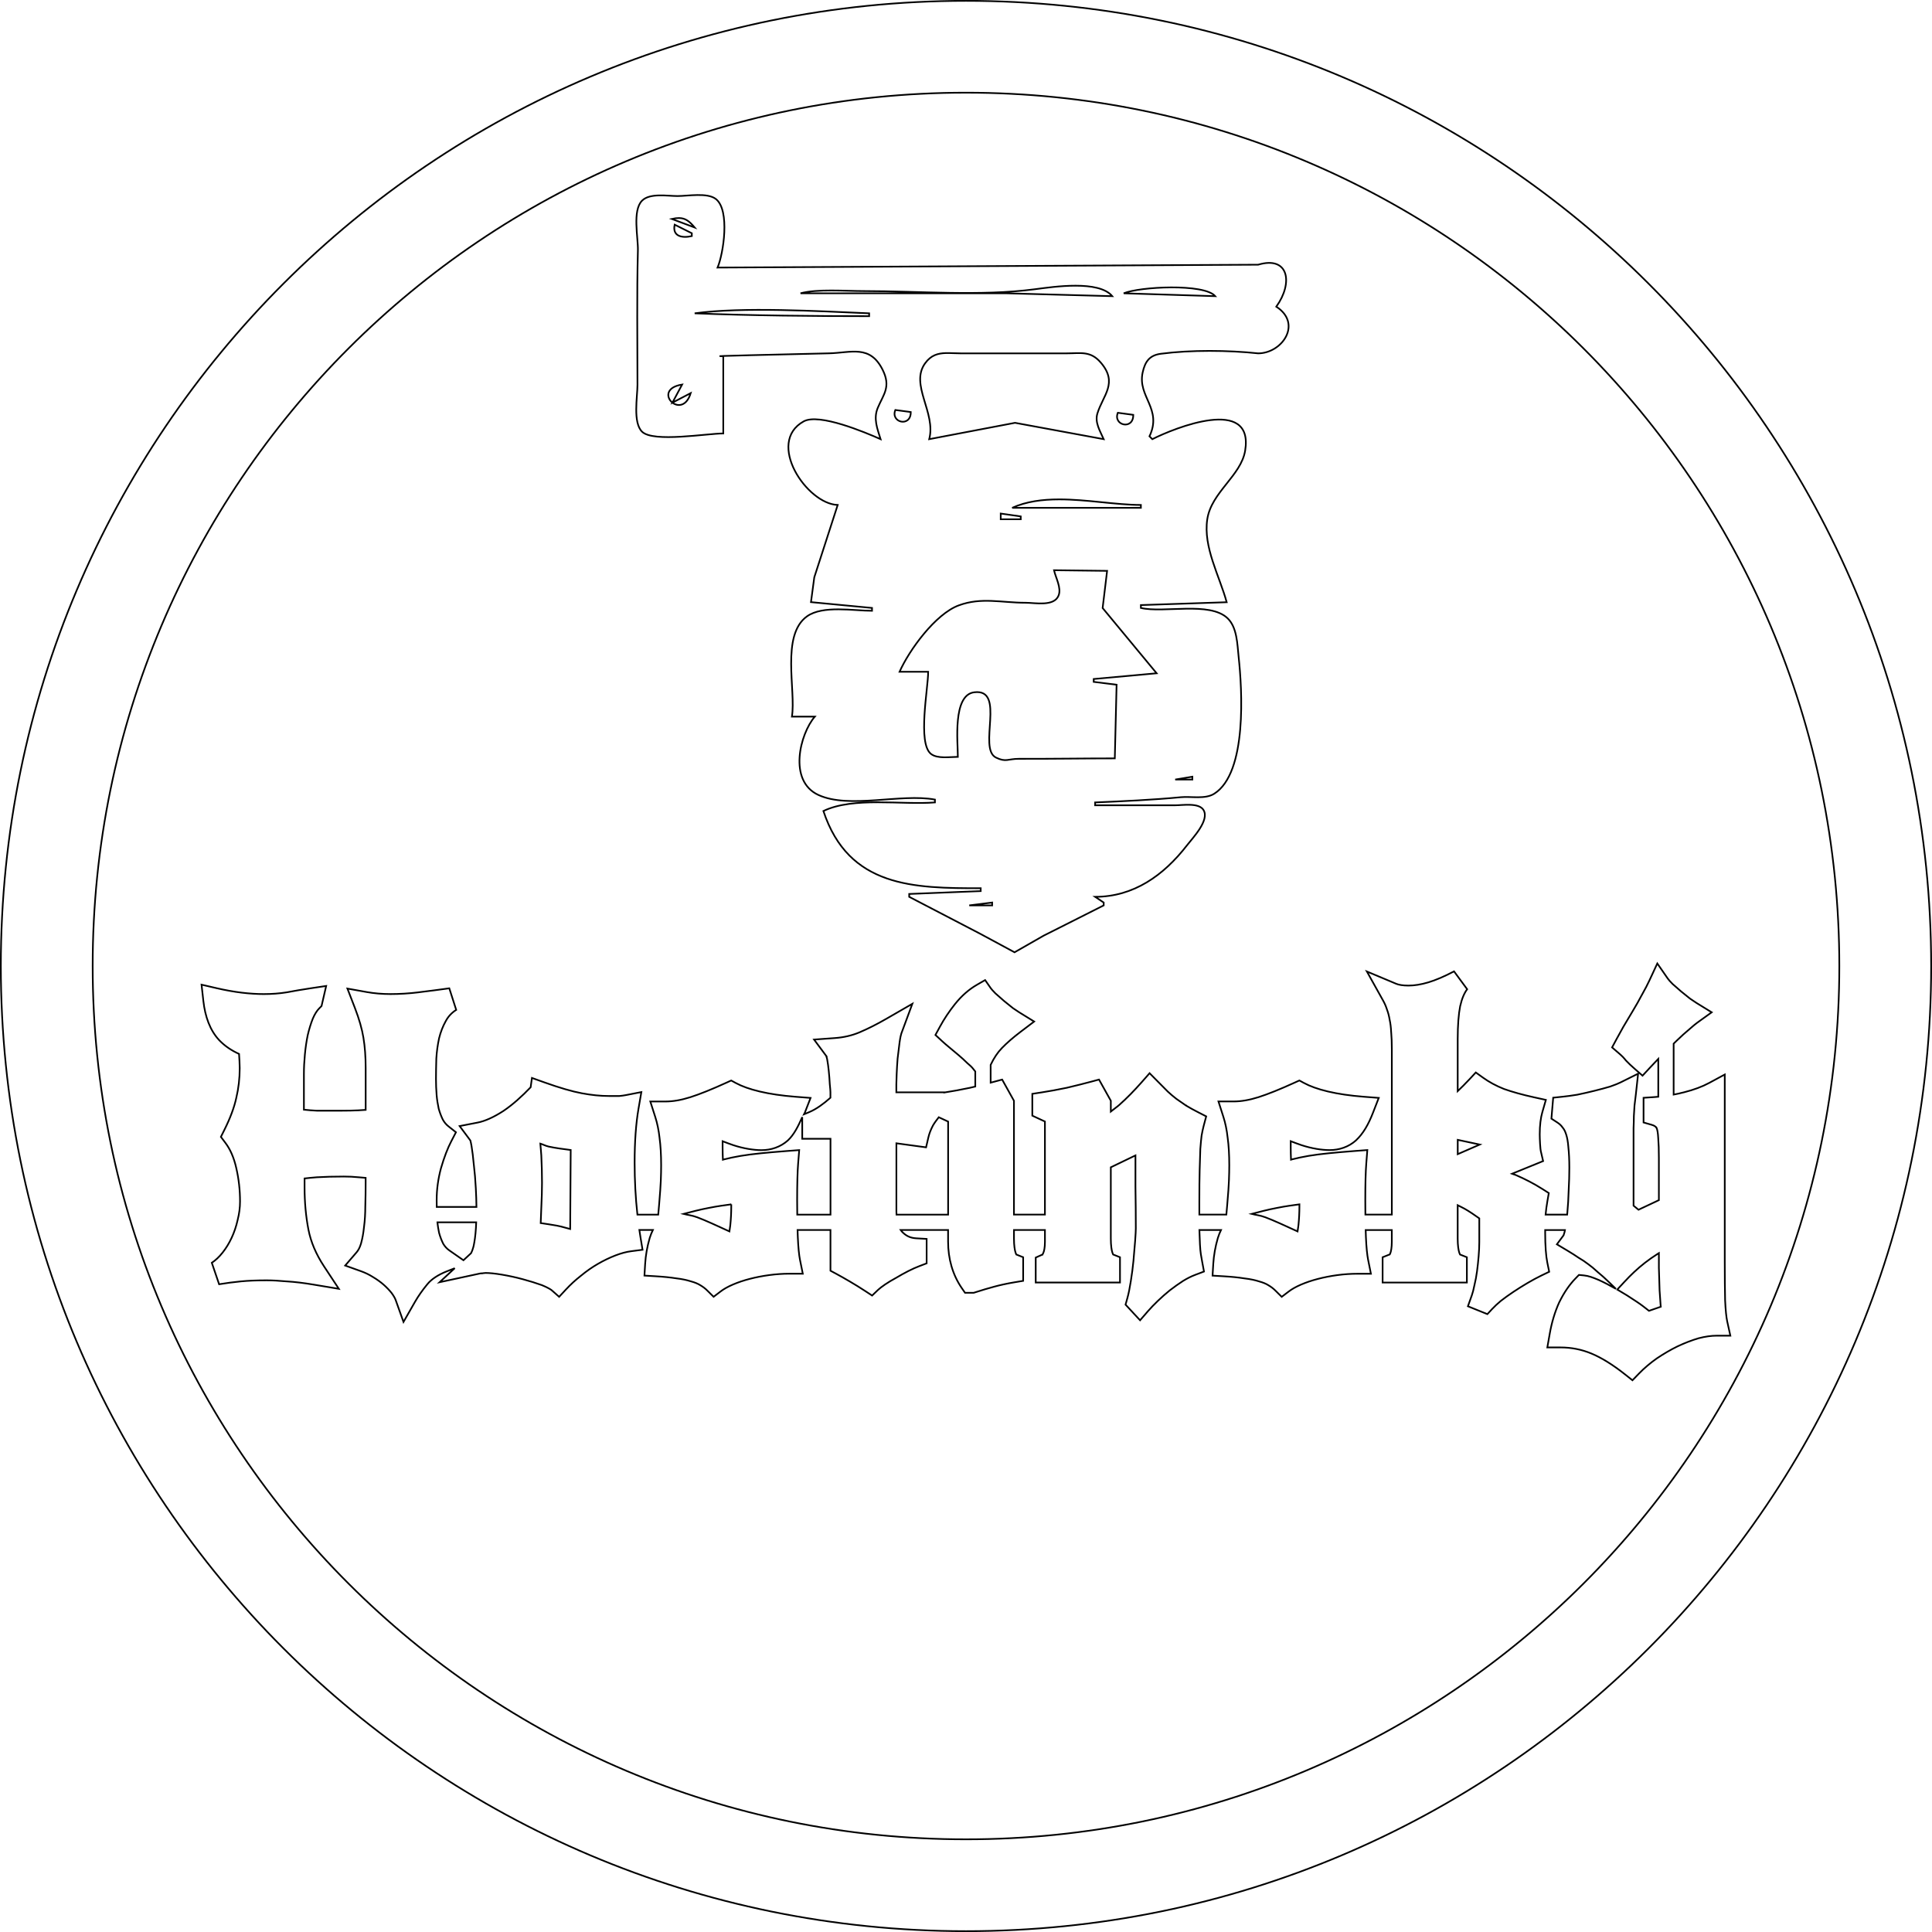
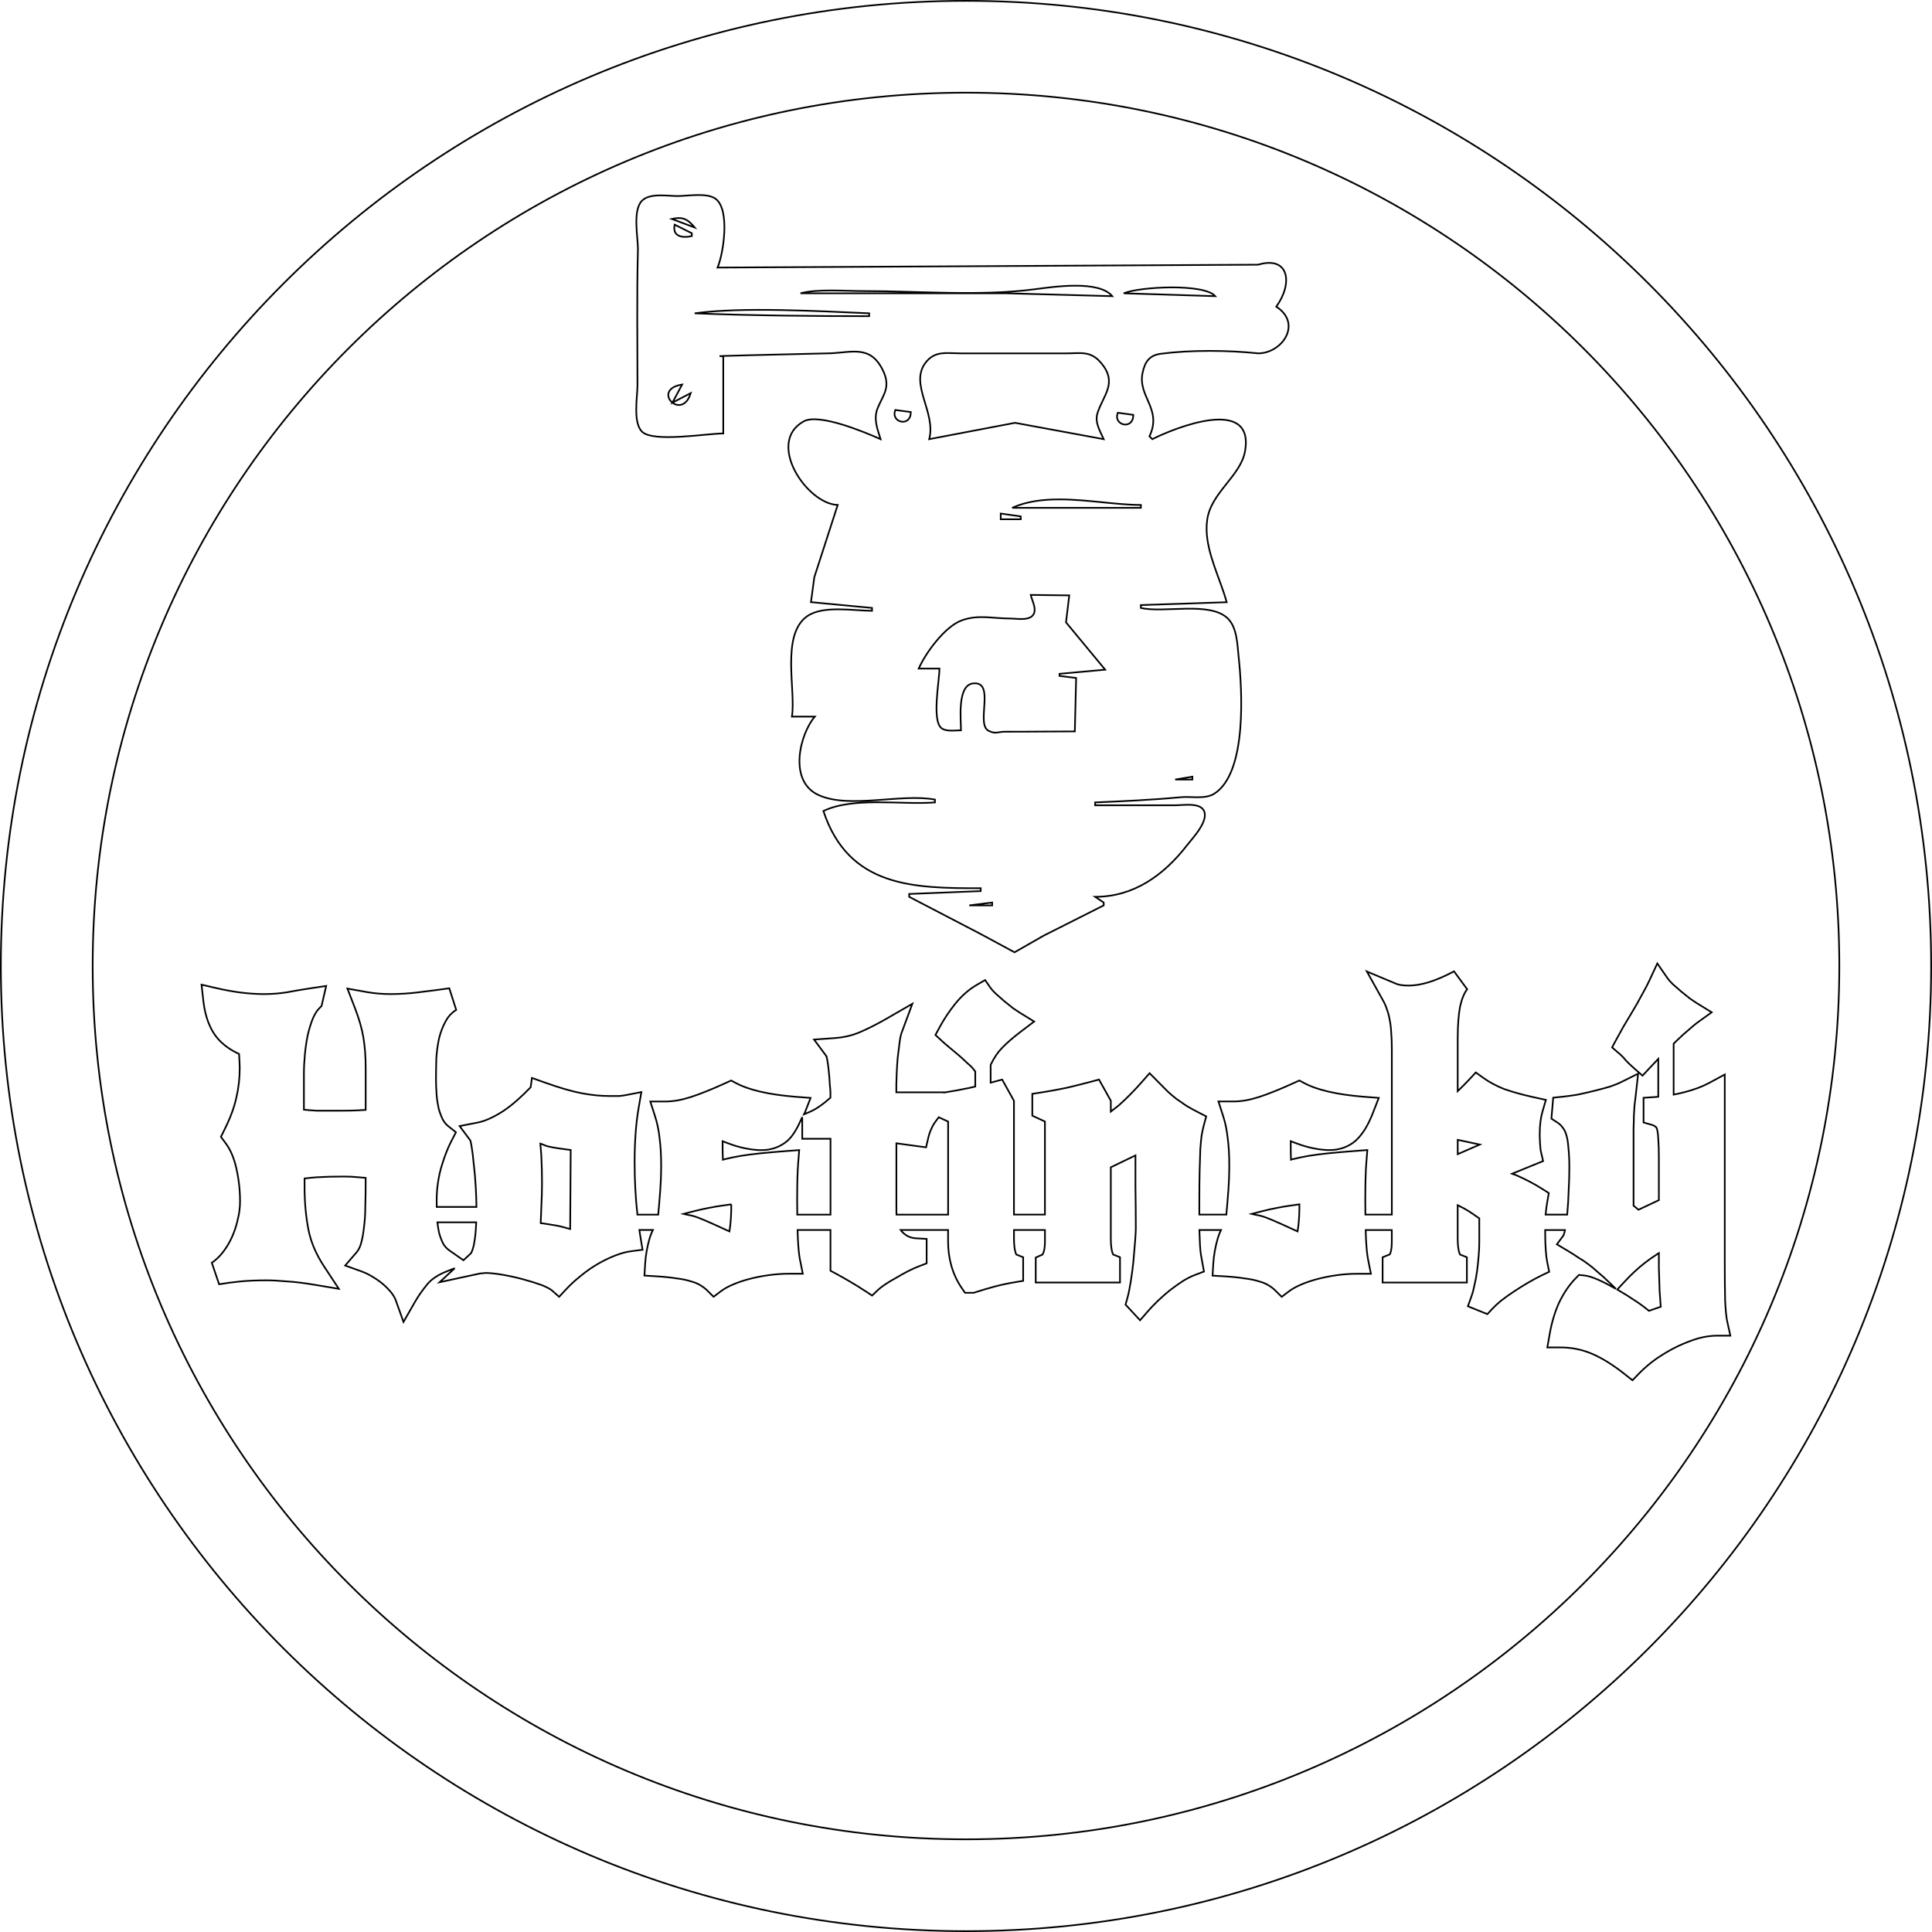
<svg xmlns="http://www.w3.org/2000/svg" version="1.2" viewBox="0 0 219.213 219.213" width="58mm" height="58mm" id="svg1" xml:space="preserve">
  <defs id="defs1">
    <clipPath clipPathUnits="userSpaceOnUse" id="cp1">
      <path d="m 275.5,535.5 c -143.78,0 -260,-116.22 -260,-260 0,-143.78 116.22,-260 260,-260 143.78,0 260,116.22 260,260 0,143.78 -116.22,260 -260,260 z" id="path1" />
    </clipPath>
  </defs>
  <style id="style1">
		tspan { white-space:pre } 
		.s0 { fill: none;stroke: #ff0000;stroke-miterlimit:100 } 
	</style>
  <g id="layer2">
    <g id="layer4" style="display:inline">
      <path id="path2" style="fill:none;stroke:#000000;stroke-width:0.189" d="M 219.118,109.606 A 109.512,109.512 0 0 1 109.606,219.118 109.512,109.512 0 0 1 0.095,109.606 109.512,109.512 0 0 1 109.606,0.095 109.512,109.512 0 0 1 219.118,109.606 Z" />
      <path id="circle2" style="fill:none;stroke:#000000;stroke-width:0.189" d="M 208.697,109.606 A 99.091,99.091 0 0 1 109.606,208.697 99.091,99.091 0 0 1 10.515,109.606 99.091,99.091 0 0 1 109.606,10.515 99.091,99.091 0 0 1 208.697,109.606 Z" />
    </g>
-     <g id="text2-9" style="opacity:1" transform="scale(0.9634425,1.037945)" />
    <path id="path3" style="font-size:40.088px;font-family:'New Rocker';-inkscape-font-specification:'New Rocker';letter-spacing:0.743px;baseline-shift:baseline;white-space:pre;display:inline;overflow:visible;opacity:1;fill:none;stroke:#000000;stroke-width:0.189;stroke-dasharray:none;stroke-opacity:1;enable-background:accumulate;stop-color:#000000;stop-opacity:1" d="m 188.045,109.319 -0.889,1.914 c -0.211,0.456 -0.491,0.995 -0.838,1.609 l -0.01,0.019 -0.012,0.018 c -0.321,0.613 -0.668,1.226 -1.041,1.842 l -0.004,0.008 -0.004,0.006 c -0.359,0.607 -0.703,1.185 -1.035,1.736 l -0.012,0.021 -0.012,0.019 c -0.311,0.558 -0.558,1.003 -0.742,1.344 l -0.533,0.988 0.828,0.713 c 0.342,0.295 0.565,0.539 0.646,0.652 l 0.047,0.064 0.055,0.061 c 0.26,0.28 0.59,0.589 1.02,0.965 l 0.861,0.752 0.781,-0.844 c 0.322,-0.347 0.658,-0.702 1.004,-1.062 v 4.299 c -0.172,0.016 -0.346,0.029 -0.52,0.041 l -1.15,0.076 v 2.801 l 0.912,0.262 c 0.266,0.077 0.388,0.169 0.395,0.176 l 0.062,0.057 0.061,0.045 h 0.002 l 0.002,0.002 v 0.002 h 0.002 c 0.012,0.014 0.038,0.058 0.076,0.164 0.055,0.155 0.128,0.521 0.15,1.043 l 0.002,0.027 0.002,0.031 c 0.046,0.549 0.072,1.292 0.072,2.209 v 4.795 l -2.311,1.088 -0.562,-0.461 v -6.918 -1.873 c 0.023,-0.49 0.034,-0.946 0.035,-1.375 0.025,-0.43 0.049,-0.829 0.074,-1.205 0.051,-0.386 0.102,-0.802 0.152,-1.26 l 0.256,-2.346 -1.992,0.99 c -0.255,0.127 -0.664,0.293 -1.186,0.473 -0.542,0.159 -1.133,0.32 -1.779,0.48 -0.648,0.161 -1.296,0.309 -1.943,0.443 -0.64,0.106 -1.218,0.183 -1.723,0.234 l -1.012,0.104 -0.201,2.379 0.66,0.428 c 0.273,0.176 0.452,0.356 0.576,0.533 l 0.035,0.049 0.039,0.047 c 0.115,0.137 0.248,0.368 0.361,0.734 l 0.004,0.012 0.004,0.012 c 0.106,0.323 0.197,0.8 0.242,1.412 l 0.002,0.027 0.002,0.023 c 0.069,0.623 0.107,1.395 0.107,2.299 0,0.803 -0.024,1.65 -0.074,2.541 v 0.019 l -0.002,0.021 c -0.025,0.887 -0.075,1.714 -0.148,2.482 l 0.002,-0.004 c -0.008,0.085 -0.017,0.17 -0.025,0.252 h -2.447 c 0.048,-0.509 0.115,-1.019 0.205,-1.529 l 0.16,-0.914 -0.744,-0.473 c -0.931,-0.59 -1.937,-1.115 -3.016,-1.58 l -0.004,-0.002 c -0.121,-0.053 -0.293,-0.082 -0.418,-0.133 l 3.537,-1.441 -0.266,-1.143 c -0.014,-0.058 -0.057,-0.365 -0.08,-0.797 -0.025,-0.455 -0.039,-0.821 -0.039,-1.086 0,-1.041 0.112,-1.887 0.295,-2.523 l 0.402,-1.395 -1.33,-0.291 c -1.344,-0.295 -2.486,-0.614 -3.424,-0.949 -0.895,-0.356 -1.679,-0.781 -2.359,-1.27 l -0.838,-0.602 -0.711,0.766 c -0.502,0.54 -0.924,0.952 -1.342,1.355 v -5.912 c 1e-5,-1.594 0.105,-2.849 0.279,-3.73 0.2,-0.882 0.483,-1.513 0.795,-1.924 l -1.49,-2.025 c -1.109,0.584 -2.086,0.998 -2.916,1.246 -0.839,0.251 -1.594,0.367 -2.26,0.367 -0.648,0 -1.115,-0.092 -1.371,-0.199 l -3.344,-1.402 1.848,3.312 c 0.19,0.342 0.33,0.673 0.428,0.988 l 0.012,0.037 0.014,0.035 c 0.121,0.327 0.214,0.682 0.277,1.07 l 0.006,0.037 0.008,0.037 c 0.082,0.377 0.139,0.824 0.162,1.34 l 0.002,0.031 0.004,0.031 c 0.047,0.529 0.072,1.155 0.072,1.871 v 18.795 h -3.002 c -0.007,-0.527 -0.01,-1.078 -0.01,-1.65 0,-1.839 0.04,-3.232 0.111,-4.131 l 0.121,-1.541 -1.43,0.107 c -1.114,0.084 -2.089,0.169 -2.926,0.254 -0.844,0.085 -1.614,0.183 -2.312,0.299 l -0.004,0.002 h -0.004 c -0.67,0.115 -1.291,0.247 -1.867,0.395 l -0.008,0.002 -0.006,0.002 c -0.035,0.009 -0.068,0.025 -0.104,0.035 -0.019,-0.471 -0.031,-0.945 -0.031,-1.416 v -0.686 c 0.407,0.157 0.813,0.311 1.221,0.449 l 0.01,0.004 0.008,0.002 c 0.564,0.182 1.12,0.321 1.668,0.414 0.538,0.091 1.036,0.141 1.504,0.141 1.104,0 2.163,-0.361 2.984,-1.092 l 0.012,-0.012 0.012,-0.012 c 0.801,-0.751 1.401,-1.799 1.91,-3.109 l 0.66,-1.697 -1.705,-0.131 c -3.129,-0.243 -5.422,-0.818 -6.793,-1.568 l -0.51,-0.277 -0.525,0.238 c -1.672,0.764 -3.054,1.318 -4.117,1.656 -1.041,0.331 -1.98,0.486 -2.818,0.486 h -1.721 l 0.561,1.754 c 0.226,0.705 0.387,1.486 0.48,2.346 l 0.002,0.019 0.004,0.018 c 0.117,0.86 0.18,1.896 0.18,3.096 0,0.504 -0.012,1.081 -0.037,1.732 l 0.002,-0.002 c -0.024,0.597 -0.089,1.5 -0.191,2.682 l -0.104,1.191 h -3.066 v -1.484 c 0,-1.434 0.012,-2.63 0.037,-3.582 0.025,-0.945 0.049,-1.735 0.074,-2.385 v -0.002 c 0.049,-0.632 0.099,-1.132 0.145,-1.51 0.07,-0.398 0.147,-0.769 0.236,-1.105 l 0.287,-1.076 -0.938,-0.48 c -0.52,-0.267 -0.973,-0.517 -1.354,-0.748 v -0.002 h -0.002 c -0.373,-0.252 -0.736,-0.503 -1.086,-0.754 l -0.006,-0.004 c -0.32,-0.247 -0.645,-0.522 -0.971,-0.822 -0.354,-0.354 -0.744,-0.748 -1.174,-1.184 l -0.893,-0.904 -0.84,0.957 c -0.898,1.021 -1.765,1.901 -2.594,2.637 -0.281,0.25 -0.656,0.504 -0.965,0.756 v -1.225 l -1.34,-2.404 -0.881,0.238 c -0.804,0.217 -1.728,0.448 -2.766,0.693 -1.035,0.217 -1.993,0.393 -2.867,0.527 l -1.053,0.162 v 2.477 l 1.43,0.664 v 10.561 h -3.514 v -12.916 l -1.338,-2.404 -0.881,0.238 c -0.138,0.037 -0.279,0.075 -0.424,0.113 v -2.021 c 0.377,-0.794 0.802,-1.417 1.26,-1.889 v -0.002 c 0.563,-0.581 1.262,-1.193 2.098,-1.828 l 1.578,-1.197 -1.676,-1.033 c -0.137,-0.085 -0.398,-0.257 -0.732,-0.488 -0.317,-0.262 -0.653,-0.533 -1.012,-0.816 l -0.008,-0.006 c -0.009,-0.007 -0.015,-0.015 -0.023,-0.021 -0.33,-0.28 -0.647,-0.559 -0.953,-0.838 -0.264,-0.263 -0.45,-0.48 -0.529,-0.594 l -0.631,-0.908 -0.928,0.535 c -0.919,0.528 -1.747,1.262 -2.477,2.174 l -0.002,0.002 h -0.002 c -0.661,0.831 -1.233,1.686 -1.711,2.564 l -0.518,0.953 0.779,0.721 c 0.209,0.193 0.478,0.424 0.822,0.709 0.331,0.274 0.676,0.563 1.033,0.865 0.338,0.286 0.65,0.571 0.934,0.852 l 0.039,0.039 0.041,0.033 c 0.297,0.246 0.493,0.447 0.551,0.52 l 0.322,0.404 v 1.709 c -0.201,0.049 -0.407,0.097 -0.617,0.146 -1.027,0.215 -1.979,0.39 -2.848,0.523 l -0.047,0.008 v -0.019 h -5.445 v -0.885 c 0,-0.201 0.012,-0.61 0.037,-1.184 v -0.002 -0.002 c 0.024,-0.575 0.059,-1.164 0.107,-1.768 l 0.002,-0.012 c 0.076,-0.654 0.149,-1.268 0.225,-1.838 0.07,-0.53 0.165,-0.9 0.197,-0.986 l 1.25,-3.369 -2.969,1.711 c -1.072,0.618 -2.076,1.122 -3.002,1.516 -0.851,0.362 -1.79,0.587 -2.836,0.662 l -2.346,0.168 1.373,1.85 h -0.002 v 0.002 0.002 c 0.005,0.027 0.082,0.189 0.121,0.414 v 0.01 l 0.002,0.008 c 0.068,0.366 0.127,0.798 0.176,1.293 v 0.004 0.002 c 0.049,0.475 0.087,0.953 0.111,1.428 l 0.002,0.041 0.004,0.041 c 0.049,0.448 0.07,0.771 0.07,0.883 v 0.625 c -0.785,0.69 -1.581,1.287 -2.422,1.637 l -0.596,0.248 c 0.028,-0.069 0.076,-0.097 0.104,-0.168 l 0.66,-1.697 -1.703,-0.131 c -3.129,-0.243 -5.422,-0.818 -6.793,-1.568 l -0.51,-0.277 -0.527,0.24 c -1.672,0.764 -3.054,1.318 -4.117,1.656 -1.041,0.331 -1.98,0.486 -2.818,0.486 H 73.787 l 0.561,1.754 c 0.226,0.705 0.391,1.486 0.484,2.346 l 0.002,0.018 0.002,0.018 c 0.117,0.86 0.18,1.896 0.18,3.096 0,0.504 -0.012,1.083 -0.037,1.734 -0.024,0.597 -0.088,1.499 -0.189,2.68 l -0.104,1.189 h -2.363 c -0.212,-1.924 -0.316,-3.889 -0.316,-5.895 0,-2.381 0.15,-4.429 0.441,-6.127 l 0.324,-1.883 -1.75,0.342 c -0.233,0.046 -0.483,0.079 -0.744,0.104 h -1.201 c -0.92,0 -1.946,-0.101 -3.072,-0.312 -1.091,-0.204 -2.522,-0.618 -4.262,-1.242 l -1.387,-0.496 -0.146,1.057 c -1.012,1.054 -2.038,1.979 -3.09,2.688 -1.144,0.743 -2.137,1.168 -2.936,1.322 l -2.031,0.395 1.213,1.631 v 0.002 c 0.004,0.011 0.008,0.023 0.012,0.037 0.032,0.115 0.078,0.322 0.125,0.598 0.095,0.56 0.181,1.264 0.256,2.098 l 0.002,0.021 0.004,0.019 c 0.099,0.825 0.173,1.709 0.223,2.652 v 0.002 c 0.041,0.754 0.065,1.46 0.072,2.115 h -4.508 c -0.004,-0.257 -0.006,-0.516 -0.006,-0.777 0,-1.198 0.161,-2.398 0.488,-3.611 0.367,-1.262 0.765,-2.289 1.17,-3.064 l 0.531,-1.021 -0.877,-0.693 c -0.241,-0.191 -0.441,-0.431 -0.617,-0.748 -0.181,-0.372 -0.337,-0.781 -0.465,-1.234 -0.11,-0.507 -0.191,-1.024 -0.236,-1.559 v -0.004 c -0.048,-0.599 -0.072,-1.197 -0.072,-1.795 0,-0.723 0.014,-1.505 0.039,-2.34 0.047,-0.776 0.151,-1.539 0.312,-2.289 0.178,-0.715 0.426,-1.354 0.748,-1.932 l 0.006,-0.01 0.006,-0.01 c 0.281,-0.525 0.654,-0.933 1.184,-1.271 l -0.785,-2.449 c -1.177,0.165 -2.339,0.315 -3.49,0.453 l -0.002,0.004 h -0.002 c -1.089,0.133 -2.149,0.197 -3.182,0.197 -0.941,0 -1.839,-0.077 -2.695,-0.23 l -2.188,-0.393 0.852,2.205 c 0.488,1.262 0.806,2.393 0.967,3.381 v 0.002 0.004 c 0.164,0.987 0.252,2.131 0.252,3.428 v 4.744 c -0.273,0.016 -0.588,0.039 -0.832,0.051 -0.571,0.027 -1.199,0.041 -1.879,0.041 h -2.825 c -0.514,-0.015 -0.984,-0.073 -1.471,-0.115 v -4.055 c 0,-0.7 0.036,-1.431 0.109,-2.193 v -0.002 -0.002 c 0.072,-0.778 0.181,-1.511 0.322,-2.199 0.164,-0.701 0.358,-1.33 0.58,-1.883 0.232,-0.543 0.484,-0.918 0.723,-1.158 l 0.266,-0.268 0.527,-2.279 -1.801,0.27 c -0.931,0.139 -1.837,0.294 -2.719,0.461 h -0.002 c -9.56e-4,-1e-5 -0.005,8e-5 -0.006,0 h -0.002 c -0.778,0.126 -1.628,0.191 -2.549,0.191 -0.773,0 -1.603,-0.052 -2.49,-0.158 -0.879,-0.105 -1.843,-0.276 -2.891,-0.518 l -1.682,-0.391 0.205,1.842 c 0.202,1.805 0.763,3.34 1.781,4.437 l 0.008,0.008 0.006,0.008 c 0.677,0.706 1.448,1.196 2.256,1.564 0.034,0.55 0.074,1.112 0.074,1.605 0,1.171 -0.13,2.292 -0.387,3.375 l -0.004,0.014 -0.002,0.014 c -0.225,1.042 -0.671,2.259 -1.354,3.625 l -0.387,0.777 0.516,0.686 c 0.534,0.709 0.954,1.64 1.229,2.85 v 0.004 0.002 c 0.284,1.225 0.426,2.488 0.426,3.799 0,0.683 -0.088,1.367 -0.266,2.062 l -0.002,0.019 -0.006,0.021 c -0.159,0.711 -0.385,1.378 -0.678,2.008 -0.292,0.63 -0.636,1.188 -1.031,1.686 -0.391,0.492 -0.796,0.869 -1.219,1.15 l 0.828,2.434 c 0.826,-0.135 1.651,-0.243 2.477,-0.324 0.8,-0.078 1.771,-0.119 2.902,-0.119 0.65,0 1.415,0.04 2.289,0.121 l 0.018,0.002 h 0.02 c 0.876,0.052 1.879,0.172 3.006,0.361 l 2.873,0.48 -1.682,-2.553 c -0.922,-1.401 -1.497,-2.783 -1.768,-4.164 -0.291,-1.514 -0.439,-3.116 -0.439,-4.809 v -0.998 c 0.459,-0.047 0.897,-0.104 1.391,-0.135 0.899,-0.054 1.92,-0.082 3.061,-0.082 0.584,0 1.124,0.027 1.621,0.078 l 0.031,0.004 h 0.029 c 0.225,0.011 0.537,0.048 0.797,0.068 v 0.525 c 0,0.902 -0.012,1.789 -0.037,2.662 l -0.002,0.021 v 0.019 c 0,0.833 -0.047,1.604 -0.141,2.311 l -0.004,0.021 -0.002,0.023 c -0.07,0.703 -0.185,1.325 -0.338,1.869 -0.136,0.456 -0.31,0.772 -0.5,0.992 l -1.297,1.506 1.809,0.648 c 0.463,0.166 0.901,0.378 1.318,0.639 l 0.012,0.01 0.012,0.006 c 0.457,0.271 0.858,0.56 1.207,0.865 0.355,0.311 0.653,0.628 0.906,0.943 0.243,0.331 0.395,0.608 0.461,0.793 l 0.891,2.496 1.301,-2.275 c 0.368,-0.644 0.838,-1.319 1.416,-2.02 0.439,-0.532 1.167,-1.047 2.244,-1.467 l 0.854,-0.334 -1.719,1.588 4.609,-0.994 c 0.052,-0.011 0.098,-0.014 0.145,-0.014 h 0.102 l 0.1,-0.018 c 0.089,-0.016 0.175,-0.025 0.262,-0.025 0.443,0 1.074,0.061 1.857,0.193 0.787,0.132 1.574,0.303 2.363,0.516 0.789,0.212 1.509,0.438 2.164,0.672 0.621,0.25 1.03,0.503 1.104,0.568 l 0.859,0.758 0.787,-0.848 c 0.492,-0.531 1.047,-1.041 1.67,-1.531 l 0.014,-0.01 0.012,-0.01 c 0.618,-0.512 1.256,-0.957 1.916,-1.338 0.671,-0.387 1.336,-0.707 1.996,-0.961 0.649,-0.25 1.244,-0.405 1.781,-0.475 l 1.287,-0.166 -0.227,-1.377 c -0.047,-0.289 -0.092,-0.578 -0.135,-0.869 h 1.535 c -0.132,0.274 -0.254,0.566 -0.354,0.889 l -0.004,0.012 -0.004,0.014 c -0.284,0.98 -0.457,1.958 -0.516,2.93 l -0.08,1.332 1.238,0.074 c 0.925,0.054 1.715,0.134 2.359,0.236 l 0.021,0.004 0.021,0.002 c 0.639,0.076 1.174,0.191 1.598,0.328 l 0.029,0.008 0.027,0.008 c 0.431,0.116 0.764,0.26 1.002,0.406 l 0.014,0.01 0.018,0.01 c 0.3,0.172 0.561,0.37 0.791,0.598 l 0.73,0.721 0.807,-0.615 c 0.337,-0.257 0.794,-0.52 1.369,-0.768 0.583,-0.251 1.223,-0.468 1.918,-0.648 0.698,-0.182 1.439,-0.326 2.221,-0.432 0.776,-0.104 1.536,-0.156 2.281,-0.156 h 1.523 l -0.324,-1.604 c -0.101,-0.503 -0.192,-1.385 -0.242,-2.566 -0.011,-0.256 -0.021,-0.52 -0.029,-0.791 h 3.736 v 4.623 l 0.678,0.363 c 0.394,0.212 0.898,0.497 1.508,0.854 0.6,0.35 1.189,0.715 1.764,1.092 l 0.775,0.508 0.678,-0.648 c 0.152,-0.145 0.426,-0.363 0.801,-0.615 0.377,-0.254 0.782,-0.498 1.213,-0.73 l 0.021,-0.012 0.025,-0.014 c 0.44,-0.263 0.892,-0.516 1.357,-0.754 0.457,-0.233 0.882,-0.421 1.273,-0.57 l 0.818,-0.312 v -2.773 l -1.162,-0.065 c -0.709,-0.04 -1.189,-0.278 -1.654,-0.775 -0.046,-0.052 -0.09,-0.108 -0.133,-0.17 h 5.383 v 1.309 c 0,1.962 0.519,3.775 1.551,5.279 l 0.369,0.535 h 0.992 l 0.174,-0.055 c 0.756,-0.244 1.483,-0.46 2.184,-0.648 0.681,-0.183 1.417,-0.343 2.209,-0.477 l 1.039,-0.174 v -2.678 l -0.781,-0.311 c -0.011,-0.022 -0.036,-0.076 -0.076,-0.193 -0.094,-0.274 -0.186,-0.834 -0.186,-1.613 v -0.975 h 3.514 v 1.35 c 0,0.651 -0.102,1.07 -0.18,1.238 l -0.008,0.016 -0.006,0.016 c -0.054,0.125 -0.085,0.164 -0.096,0.174 v 0.002 h -0.002 -0.002 v -0.002 l -0.752,0.336 v 2.83 h 9.562 v -2.869 l -0.781,-0.311 c -0.011,-0.022 -0.036,-0.076 -0.076,-0.193 -0.094,-0.274 -0.184,-0.832 -0.184,-1.611 v -8.09 l 2.795,-1.346 v 3.537 0.012 c 0.026,1.573 0.041,3.147 0.041,4.721 0,0.225 -0.024,0.714 -0.074,1.393 -0.051,0.683 -0.115,1.437 -0.191,2.262 l 0.002,-0.004 c -0.074,0.775 -0.177,1.549 -0.301,2.324 v 0.006 0.002 c -0.123,0.795 -0.256,1.441 -0.389,1.918 l -0.211,0.758 1.648,1.775 0.867,-1.002 c 0.33,-0.381 0.715,-0.783 1.154,-1.203 0.43,-0.412 0.885,-0.814 1.365,-1.203 l 0.01,-0.006 c 0.509,-0.391 1.002,-0.74 1.479,-1.049 0.481,-0.295 0.939,-0.523 1.371,-0.686 l 1.006,-0.381 -0.209,-1.129 c -0.049,-0.263 -0.097,-0.539 -0.146,-0.83 -0.041,-0.262 -0.077,-0.639 -0.102,-1.105 -0.022,-0.435 -0.044,-0.985 -0.066,-1.648 h 2.453 c -0.132,0.274 -0.252,0.566 -0.352,0.889 l -0.004,0.012 -0.004,0.012 c -0.284,0.98 -0.459,1.958 -0.518,2.93 l -0.08,1.334 1.238,0.072 c 0.925,0.054 1.715,0.135 2.359,0.238 l 0.021,0.004 0.023,0.002 c 0.639,0.076 1.174,0.189 1.598,0.326 l 0.027,0.008 0.027,0.01 c 0.431,0.116 0.764,0.258 1.002,0.404 l 0.016,0.012 0.016,0.01 c 0.3,0.172 0.561,0.37 0.791,0.598 l 0.729,0.721 0.809,-0.615 c 0.337,-0.257 0.796,-0.52 1.371,-0.768 0.583,-0.251 1.221,-0.468 1.916,-0.648 0.698,-0.182 1.439,-0.328 2.221,-0.434 0.776,-0.104 1.536,-0.154 2.281,-0.154 h 1.523 l -0.322,-1.604 c -0.101,-0.503 -0.196,-1.387 -0.246,-2.568 -0.011,-0.256 -0.019,-0.518 -0.027,-0.789 h 2.965 v 1.35 c 0,0.639 -0.088,1.075 -0.166,1.273 -0.039,0.099 -0.058,0.139 -0.066,0.15 l -0.002,0.002 h -0.002 -0.002 v -0.002 h -0.002 v -0.002 h -0.002 -0.002 l -0.799,0.318 v 2.869 h 9.561 v -2.869 l -0.781,-0.311 c -0.011,-0.022 -0.036,-0.076 -0.076,-0.193 -0.094,-0.274 -0.186,-0.832 -0.186,-1.611 v -3.787 c 0.237,0.128 0.503,0.235 0.73,0.369 l 0.016,0.008 0.014,0.008 c 0.571,0.317 1.131,0.71 1.691,1.105 v 2.713 c 0,0.481 -0.026,1.01 -0.074,1.586 -0.05,0.589 -0.109,1.161 -0.184,1.721 -0.071,0.536 -0.167,1.042 -0.283,1.516 l -0.008,0.031 -0.006,0.033 c -0.093,0.478 -0.195,0.859 -0.291,1.129 l -0.445,1.244 2.209,0.893 0.559,-0.602 c 0.257,-0.276 0.586,-0.584 0.98,-0.91 0.435,-0.338 0.909,-0.678 1.424,-1.021 0.521,-0.348 1.055,-0.682 1.602,-1.004 0.542,-0.319 1.057,-0.596 1.539,-0.83 l 0.91,-0.439 -0.215,-1.049 c -0.148,-0.728 -0.242,-1.895 -0.242,-3.422 0,-0.09 -4.3e-4,-0.178 0,-0.266 h 2.25 c -0.044,0.3 -0.155,0.541 -0.158,0.578 v 0.002 h 0.002 0.002 l 0.002,-0.002 0.002,-0.002 c 0.005,-0.005 0.014,-0.013 0.025,-0.027 l -0.795,1.072 1.27,0.76 c 0.445,0.266 0.835,0.515 1.168,0.746 l 0.041,0.027 0.045,0.027 c 0.339,0.195 0.667,0.414 0.984,0.658 l 0.016,0.012 0.018,0.012 c 0.339,0.244 0.686,0.53 1.037,0.857 l 0.031,0.029 0.033,0.029 c 0.373,0.301 0.812,0.692 1.307,1.172 l 0.754,0.73 c -0.692,-0.394 -1.351,-0.744 -1.969,-1.021 l -0.014,-0.004 -0.014,-0.006 c -0.64,-0.27 -1.111,-0.447 -1.648,-0.5 l -0.557,-0.055 -0.402,0.414 c -0.705,0.726 -1.307,1.623 -1.82,2.668 l -0.012,0.021 -0.01,0.019 c -0.489,1.085 -0.842,2.265 -1.066,3.533 l -0.277,1.572 h 1.484 c 1.246,0 2.413,0.231 3.533,0.699 1.127,0.471 2.407,1.255 3.811,2.369 l 0.832,0.66 0.746,-0.77 c 0.581,-0.601 1.252,-1.171 2.014,-1.711 0.775,-0.521 1.558,-0.978 2.352,-1.367 h 0.002 0.002 l 0.002,-0.002 c 0.812,-0.385 1.604,-0.689 2.379,-0.918 0.767,-0.199 1.454,-0.293 2.055,-0.293 h 1.555 l -0.359,-1.631 c -0.093,-0.42 -0.186,-1.262 -0.236,-2.4 -0.025,-1.148 -0.039,-2.588 -0.039,-4.324 V 121.919 l -1.777,0.959 c -0.768,0.414 -1.72,0.774 -2.857,1.061 h -0.004 -0.002 c -0.384,0.099 -0.77,0.186 -1.16,0.26 v -5.781 c 0.126,-0.122 0.25,-0.244 0.373,-0.363 0.496,-0.481 0.946,-0.889 1.352,-1.223 l 0.019,-0.014 0.018,-0.018 c 0.422,-0.374 0.742,-0.636 0.904,-0.752 l 1.652,-1.188 -1.725,-1.061 c -0.137,-0.084 -0.395,-0.258 -0.729,-0.488 -0.317,-0.262 -0.656,-0.534 -1.016,-0.818 l -0.008,-0.006 c -0.009,-0.007 -0.015,-0.015 -0.023,-0.021 -0.324,-0.275 -0.638,-0.548 -0.939,-0.822 l -0.006,-0.006 c -0.27,-0.268 -0.457,-0.491 -0.537,-0.605 z m -97.02,17.434 v 2.457 h 3.207 v 8.607 h -3.773 c -0.007,-0.526 -0.012,-1.076 -0.012,-1.648 0,-1.839 0.04,-3.233 0.111,-4.133 l 0.123,-1.541 -1.43,0.107 c -1.114,0.084 -2.089,0.169 -2.926,0.254 -0.844,0.085 -1.616,0.185 -2.314,0.301 l -0.002,0.002 h -0.004 c -0.67,0.115 -1.291,0.245 -1.867,0.393 l -0.006,0.002 -0.008,0.002 c -0.035,0.009 -0.067,0.026 -0.102,0.035 -0.019,-0.471 -0.033,-0.945 -0.033,-1.416 v -0.686 c 0.408,0.157 0.815,0.31 1.223,0.449 l 0.008,0.004 0.01,0.002 c 0.564,0.182 1.118,0.321 1.666,0.414 0.538,0.091 1.036,0.143 1.504,0.143 1.104,0 2.163,-0.363 2.984,-1.094 l 0.012,-0.012 0.012,-0.01 c 0.678,-0.635 1.16,-1.593 1.617,-2.633 z m 15.492,0.014 1.061,0.492 v 10.559 h -5.859 c -0.007,-0.126 -0.01,-0.26 -0.01,-0.4 v -7.695 l 3.367,0.459 0.264,-1.141 c 0.096,-0.413 0.269,-0.865 0.525,-1.352 0.199,-0.343 0.427,-0.628 0.652,-0.922 z m 58.883,2.564 2.502,0.535 -2.502,1.09 z m -104.092,0.428 c 0.334,0.102 0.546,0.238 0.93,0.332 l 0.014,0.004 0.014,0.002 c 0.812,0.179 1.653,0.276 2.488,0.387 l -0.059,8.967 c -0.505,-0.128 -0.975,-0.286 -1.514,-0.385 -0.664,-0.122 -1.232,-0.199 -1.83,-0.289 0.024,-0.581 0.053,-1.158 0.068,-1.748 l 0.002,-0.035 c 0.051,-1.03 0.078,-1.959 0.078,-2.783 0,-1.05 -0.027,-2.084 -0.08,-3.107 v -0.002 c -0.021,-0.421 -0.078,-0.9 -0.111,-1.342 z m 21.664,6.891 v 0.182 c 0,0.759 -0.037,1.488 -0.109,2.186 -0.022,0.207 -0.07,0.479 -0.1,0.703 -1.333,-0.611 -2.708,-1.249 -3.646,-1.6 -0.649,-0.243 -1.053,-0.251 -1.566,-0.385 0.933,-0.243 1.853,-0.491 2.879,-0.682 l 0.012,-0.002 0.01,-0.002 c 0.966,-0.197 1.721,-0.287 2.521,-0.4 z m 64.465,0 v 0.182 c 0,0.759 -0.037,1.488 -0.109,2.186 -0.022,0.207 -0.072,0.479 -0.102,0.703 -1.333,-0.611 -2.706,-1.249 -3.645,-1.6 -0.649,-0.243 -1.053,-0.251 -1.566,-0.385 0.933,-0.243 1.855,-0.491 2.881,-0.682 l 0.008,-0.002 0.012,-0.002 c 0.966,-0.197 1.721,-0.287 2.521,-0.4 z m -97.809,2.039 h 4.406 c -0.036,0.926 -0.112,1.697 -0.221,2.301 l -0.004,0.018 -0.002,0.014 c -0.123,0.775 -0.353,1.147 -0.363,1.174 l -0.859,0.797 -1.594,-1.111 c -0.288,-0.2 -0.507,-0.443 -0.695,-0.748 -0.194,-0.385 -0.354,-0.801 -0.479,-1.262 -0.079,-0.379 -0.143,-0.773 -0.189,-1.182 z m 138.596,3.498 v 1.654 0.019 c 0.026,1.003 0.052,1.839 0.078,2.514 v 0.025 l 0.002,0.025 c 0.051,0.69 0.09,1.24 0.115,1.646 l 0.004,0.037 0.004,0.039 c 0.005,0.044 0.011,0.077 0.016,0.121 l -1.342,0.465 c -0.443,-0.348 -0.877,-0.696 -1.416,-1.049 -0.714,-0.484 -1.439,-0.938 -2.18,-1.365 h -0.002 v -0.002 l 0.791,-0.852 c 0.394,-0.424 0.772,-0.807 1.133,-1.145 l 0.002,-0.002 0.004,-0.002 c 0.382,-0.36 0.789,-0.707 1.223,-1.045 0.428,-0.333 0.913,-0.673 1.451,-1.016 0.033,-0.021 0.083,-0.049 0.117,-0.07 z" />
-     <path id="path2-7" style="fill:none;stroke:#000000;stroke-width:0.189;stroke-opacity:1;stroke-dasharray:none" d="M 79.119 22.129 C 78.297 22.14 77.453 22.244 76.875 22.244 C 75.738 22.244 73.739 21.878 72.852 22.766 C 71.731 23.886 72.417 26.956 72.379 28.412 C 72.247 33.493 72.33 38.583 72.33 43.664 C 72.33 45.028 71.788 47.941 72.852 48.984 C 74.123 50.232 80.201 49.182 82.066 49.182 L 82.066 40.42 C 79.543 40.42 88.548 40.225 94.074 40.09 C 96.591 40.028 98.704 39.092 100.139 41.941 C 101.123 43.897 100.244 44.731 99.596 46.275 C 99.08 47.505 99.545 48.641 99.916 49.83 C 98.162 49.053 92.929 46.845 91.184 47.814 C 86.88 50.206 91.538 57.18 95.049 57.295 L 92.393 65.502 L 92.016 68.32 L 98.943 68.979 L 98.943 69.303 C 96.86 69.303 93.355 68.653 91.568 69.932 C 88.579 72.07 90.331 78.322 89.855 81.311 L 92.453 81.311 C 90.77 83.267 89.397 88.616 92.865 90.203 C 96.379 91.812 102.205 90.003 106.082 90.723 L 106.082 91.047 C 102.303 91.345 96.834 90.381 93.426 92.021 C 96.301 100.707 103.701 100.783 111.275 100.783 L 111.275 101.107 L 103.162 101.432 L 103.162 101.758 L 111.275 105.98 L 115.115 108.051 L 118.416 106.164 L 125.23 102.73 L 125.23 102.406 L 124.258 101.758 C 128.617 101.757 132.032 99.336 134.678 95.916 C 135.315 95.092 137.286 93.058 136.547 91.893 C 136.016 91.055 134.171 91.371 133.344 91.371 L 124.258 91.371 L 124.258 91.047 C 127.491 90.908 130.771 90.76 133.994 90.453 C 135.147 90.343 136.74 90.708 137.764 90.064 C 141.54 87.69 140.937 78.214 140.537 74.496 C 140.389 73.117 140.372 71.187 139.283 70.148 C 137.247 68.206 132.049 69.597 129.449 68.979 L 129.449 68.654 L 139.186 68.33 C 138.374 65.357 136.505 62.08 136.982 58.918 C 137.447 55.843 140.815 53.984 141.281 51.129 C 142.298 44.904 133.262 48.561 130.748 49.83 L 130.424 49.506 C 131.905 46.374 129.06 45.022 129.646 42.281 C 129.926 40.972 130.477 40.302 131.721 40.139 C 135.101 39.695 139.373 39.733 142.756 40.094 C 145.477 40.086 147.798 36.729 144.814 34.795 C 146.736 32.124 146.261 28.997 142.756 30.033 L 81.418 30.359 C 82.089 28.775 82.85 23.844 81.223 22.578 C 80.739 22.202 79.941 22.118 79.119 22.129 z M 77.043 24.74 C 77.758 24.748 78.215 25.086 78.822 25.814 L 76.225 24.842 C 76.536 24.773 76.805 24.738 77.043 24.74 z M 76.549 25.49 L 78.496 26.465 L 78.496 26.789 C 77.401 27.033 76.265 26.84 76.549 25.49 z M 122.055 32.416 C 123.782 32.419 125.433 32.686 126.205 33.604 L 114.197 33.279 L 90.83 33.279 C 92.769 32.763 95.827 33.025 98.043 33.025 C 104.31 33.025 111.234 33.631 117.441 32.816 C 118.523 32.674 120.328 32.413 122.055 32.416 z M 132.881 32.609 C 135.093 32.6 137.245 32.867 137.889 33.604 L 127.502 33.279 C 128.393 32.905 130.668 32.619 132.881 32.609 z M 88.59 35.18 C 92.149 35.242 95.753 35.428 98.619 35.551 L 98.619 35.875 C 92.614 35.875 84.979 35.804 78.822 35.551 C 81.515 35.18 85.03 35.118 88.59 35.18 z M 107.307 40.061 C 107.839 40.045 108.406 40.094 109.004 40.094 L 121.012 40.094 C 122.611 40.094 123.73 39.781 124.895 41.135 C 126.892 43.457 125.15 44.842 124.516 46.91 C 124.199 47.94 124.827 48.92 125.23 49.83 L 115.17 47.975 L 105.434 49.83 C 106.223 46.815 103.215 43.652 104.963 41.225 C 105.632 40.295 106.42 40.087 107.307 40.061 z M 77.398 43.631 L 76.295 45.688 L 78.371 44.604 C 77.908 46.129 76.894 46.156 76.295 45.688 C 75.601 45.145 75.467 43.939 77.398 43.631 z M 101.588 46.518 L 103.34 46.752 C 103.359 48.513 101.014 47.961 101.588 46.518 z M 126.834 46.836 L 128.586 47.07 C 128.605 48.831 126.26 48.279 126.834 46.836 z M 120.164 56.662 C 123.301 56.659 126.613 57.287 129.449 57.295 L 129.449 57.619 L 114.846 57.619 C 116.463 56.893 118.282 56.664 120.164 56.662 z M 113.547 58.27 L 115.818 58.594 L 115.818 58.918 L 113.547 58.918 L 113.547 58.27 z M 119.592 64.699 L 125.617 64.771 L 125.109 68.99 L 131.236 76.393 L 124.096 77.043 L 124.096 77.367 L 126.693 77.691 L 126.49 86.049 C 122.687 86.049 119.409 86.11 115.615 86.098 C 114.361 86.094 114.147 86.518 113.004 85.955 C 110.926 84.93 114.165 78.099 110.541 78.549 C 108.07 78.855 108.682 84.222 108.682 85.875 C 107.804 85.875 106.367 86.124 105.631 85.541 C 104.09 84.32 105.314 78.117 105.314 76.221 L 102.068 76.221 C 103.174 73.739 106.141 69.664 108.783 68.689 C 111.372 67.735 113.619 68.392 116.367 68.391 C 117.455 68.39 119.602 68.85 120.111 67.572 C 120.455 66.709 119.782 65.55 119.592 64.699 z M 135.291 88.127 L 135.291 88.451 L 133.344 88.451 L 135.291 88.127 z M 112.574 102.406 L 112.574 102.73 L 109.977 102.73 L 112.574 102.406 z " />
+     <path id="path2-7" style="fill:none;stroke:#000000;stroke-width:0.189;stroke-dasharray:none;stroke-opacity:1" d="M 79.119 22.129 C 78.297 22.14 77.453 22.244 76.875 22.244 C 75.738 22.244 73.739 21.878 72.852 22.766 C 71.731 23.886 72.417 26.956 72.379 28.412 C 72.247 33.493 72.33 38.583 72.33 43.664 C 72.33 45.028 71.788 47.941 72.852 48.984 C 74.123 50.232 80.201 49.182 82.066 49.182 L 82.066 40.42 C 79.543 40.42 88.548 40.225 94.074 40.09 C 96.591 40.028 98.704 39.092 100.139 41.941 C 101.123 43.897 100.244 44.731 99.596 46.275 C 99.08 47.505 99.545 48.641 99.916 49.83 C 98.162 49.053 92.929 46.845 91.184 47.814 C 86.88 50.206 91.538 57.18 95.049 57.295 L 92.393 65.502 L 92.016 68.32 L 98.943 68.979 L 98.943 69.303 C 96.86 69.303 93.355 68.653 91.568 69.932 C 88.579 72.07 90.331 78.322 89.855 81.311 L 92.453 81.311 C 90.77 83.267 89.397 88.616 92.865 90.203 C 96.379 91.812 102.205 90.003 106.082 90.723 L 106.082 91.047 C 102.303 91.345 96.834 90.381 93.426 92.021 C 96.301 100.707 103.701 100.783 111.275 100.783 L 111.275 101.107 L 103.162 101.432 L 103.162 101.758 L 111.275 105.98 L 115.115 108.051 L 118.416 106.164 L 125.23 102.73 L 125.23 102.406 L 124.258 101.758 C 128.617 101.757 132.032 99.336 134.678 95.916 C 135.315 95.092 137.286 93.058 136.547 91.893 C 136.016 91.055 134.171 91.371 133.344 91.371 L 124.258 91.371 L 124.258 91.047 C 127.491 90.908 130.771 90.76 133.994 90.453 C 135.147 90.343 136.74 90.708 137.764 90.064 C 141.54 87.69 140.937 78.214 140.537 74.496 C 140.389 73.117 140.372 71.187 139.283 70.148 C 137.247 68.206 132.049 69.597 129.449 68.979 L 129.449 68.654 L 139.186 68.33 C 138.475 65.729 136.955 62.894 136.906 60.107 C 136.899 59.71 136.923 59.313 136.982 58.918 C 137.447 55.843 140.815 53.984 141.281 51.129 C 142.298 44.904 133.262 48.561 130.748 49.83 L 130.424 49.506 C 131.905 46.374 129.06 45.022 129.646 42.281 C 129.926 40.972 130.477 40.302 131.721 40.139 C 135.101 39.695 139.373 39.733 142.756 40.094 C 145.477 40.086 147.798 36.729 144.814 34.795 C 146.736 32.124 146.261 28.997 142.756 30.033 L 81.418 30.359 C 82.089 28.775 82.85 23.844 81.223 22.578 C 80.739 22.202 79.941 22.118 79.119 22.129 z M 77.043 24.74 C 77.758 24.748 78.215 25.086 78.822 25.814 L 76.225 24.842 C 76.536 24.773 76.805 24.738 77.043 24.74 z M 76.549 25.49 L 78.496 26.465 L 78.496 26.789 C 77.401 27.033 76.265 26.84 76.549 25.49 z M 122.055 32.416 C 123.782 32.419 125.433 32.686 126.205 33.604 L 114.197 33.279 L 90.83 33.279 C 92.769 32.763 95.827 33.025 98.043 33.025 C 104.31 33.025 111.234 33.631 117.441 32.816 C 118.523 32.674 120.328 32.413 122.055 32.416 z M 132.881 32.609 C 135.093 32.6 137.245 32.867 137.889 33.604 L 127.502 33.279 C 128.393 32.905 130.668 32.619 132.881 32.609 z M 88.59 35.18 C 92.149 35.242 95.753 35.428 98.619 35.551 L 98.619 35.875 C 92.614 35.875 84.979 35.804 78.822 35.551 C 81.515 35.18 85.03 35.118 88.59 35.18 z M 107.307 40.061 C 107.839 40.045 108.406 40.094 109.004 40.094 L 121.012 40.094 C 122.611 40.094 123.73 39.781 124.895 41.135 C 126.892 43.457 125.15 44.842 124.516 46.91 C 124.199 47.94 124.827 48.92 125.23 49.83 L 115.17 47.975 L 105.434 49.83 C 106.223 46.815 103.215 43.652 104.963 41.225 C 105.632 40.295 106.42 40.087 107.307 40.061 z M 77.398 43.631 L 76.295 45.688 L 78.371 44.604 C 77.908 46.129 76.894 46.156 76.295 45.688 C 75.601 45.145 75.467 43.939 77.398 43.631 z M 101.588 46.518 L 103.34 46.752 C 103.359 48.513 101.014 47.961 101.588 46.518 z M 126.834 46.836 L 128.586 47.07 C 128.605 48.831 126.26 48.279 126.834 46.836 z M 120.164 56.662 C 123.301 56.659 126.613 57.287 129.449 57.295 L 129.449 57.619 L 114.846 57.619 C 116.463 56.893 118.282 56.664 120.164 56.662 z M 113.547 58.27 L 115.818 58.594 L 115.818 58.918 L 113.547 58.918 L 113.547 58.27 z M 116.951 67.502 L 121.322 67.555 L 120.953 70.613 L 125.396 75.984 L 120.217 76.455 L 120.217 76.691 L 122.102 76.926 L 121.955 82.988 C 119.196 82.988 116.818 83.032 114.066 83.023 C 113.156 83.021 113.001 83.329 112.172 82.92 C 110.664 82.177 113.014 77.221 110.385 77.547 C 108.592 77.769 109.037 81.662 109.037 82.861 C 108.401 82.861 107.358 83.042 106.824 82.619 C 105.707 81.734 106.594 77.235 106.594 75.859 L 104.24 75.859 C 105.042 74.059 107.195 71.103 109.111 70.396 C 110.989 69.704 112.618 70.181 114.611 70.18 C 115.4 70.179 116.959 70.512 117.328 69.586 C 117.578 68.96 117.089 68.119 116.951 67.502 z M 135.291 88.127 L 135.291 88.451 L 133.344 88.451 L 135.291 88.127 z M 112.574 102.406 L 112.574 102.73 L 109.977 102.73 L 112.574 102.406 z " />
  </g>
</svg>
